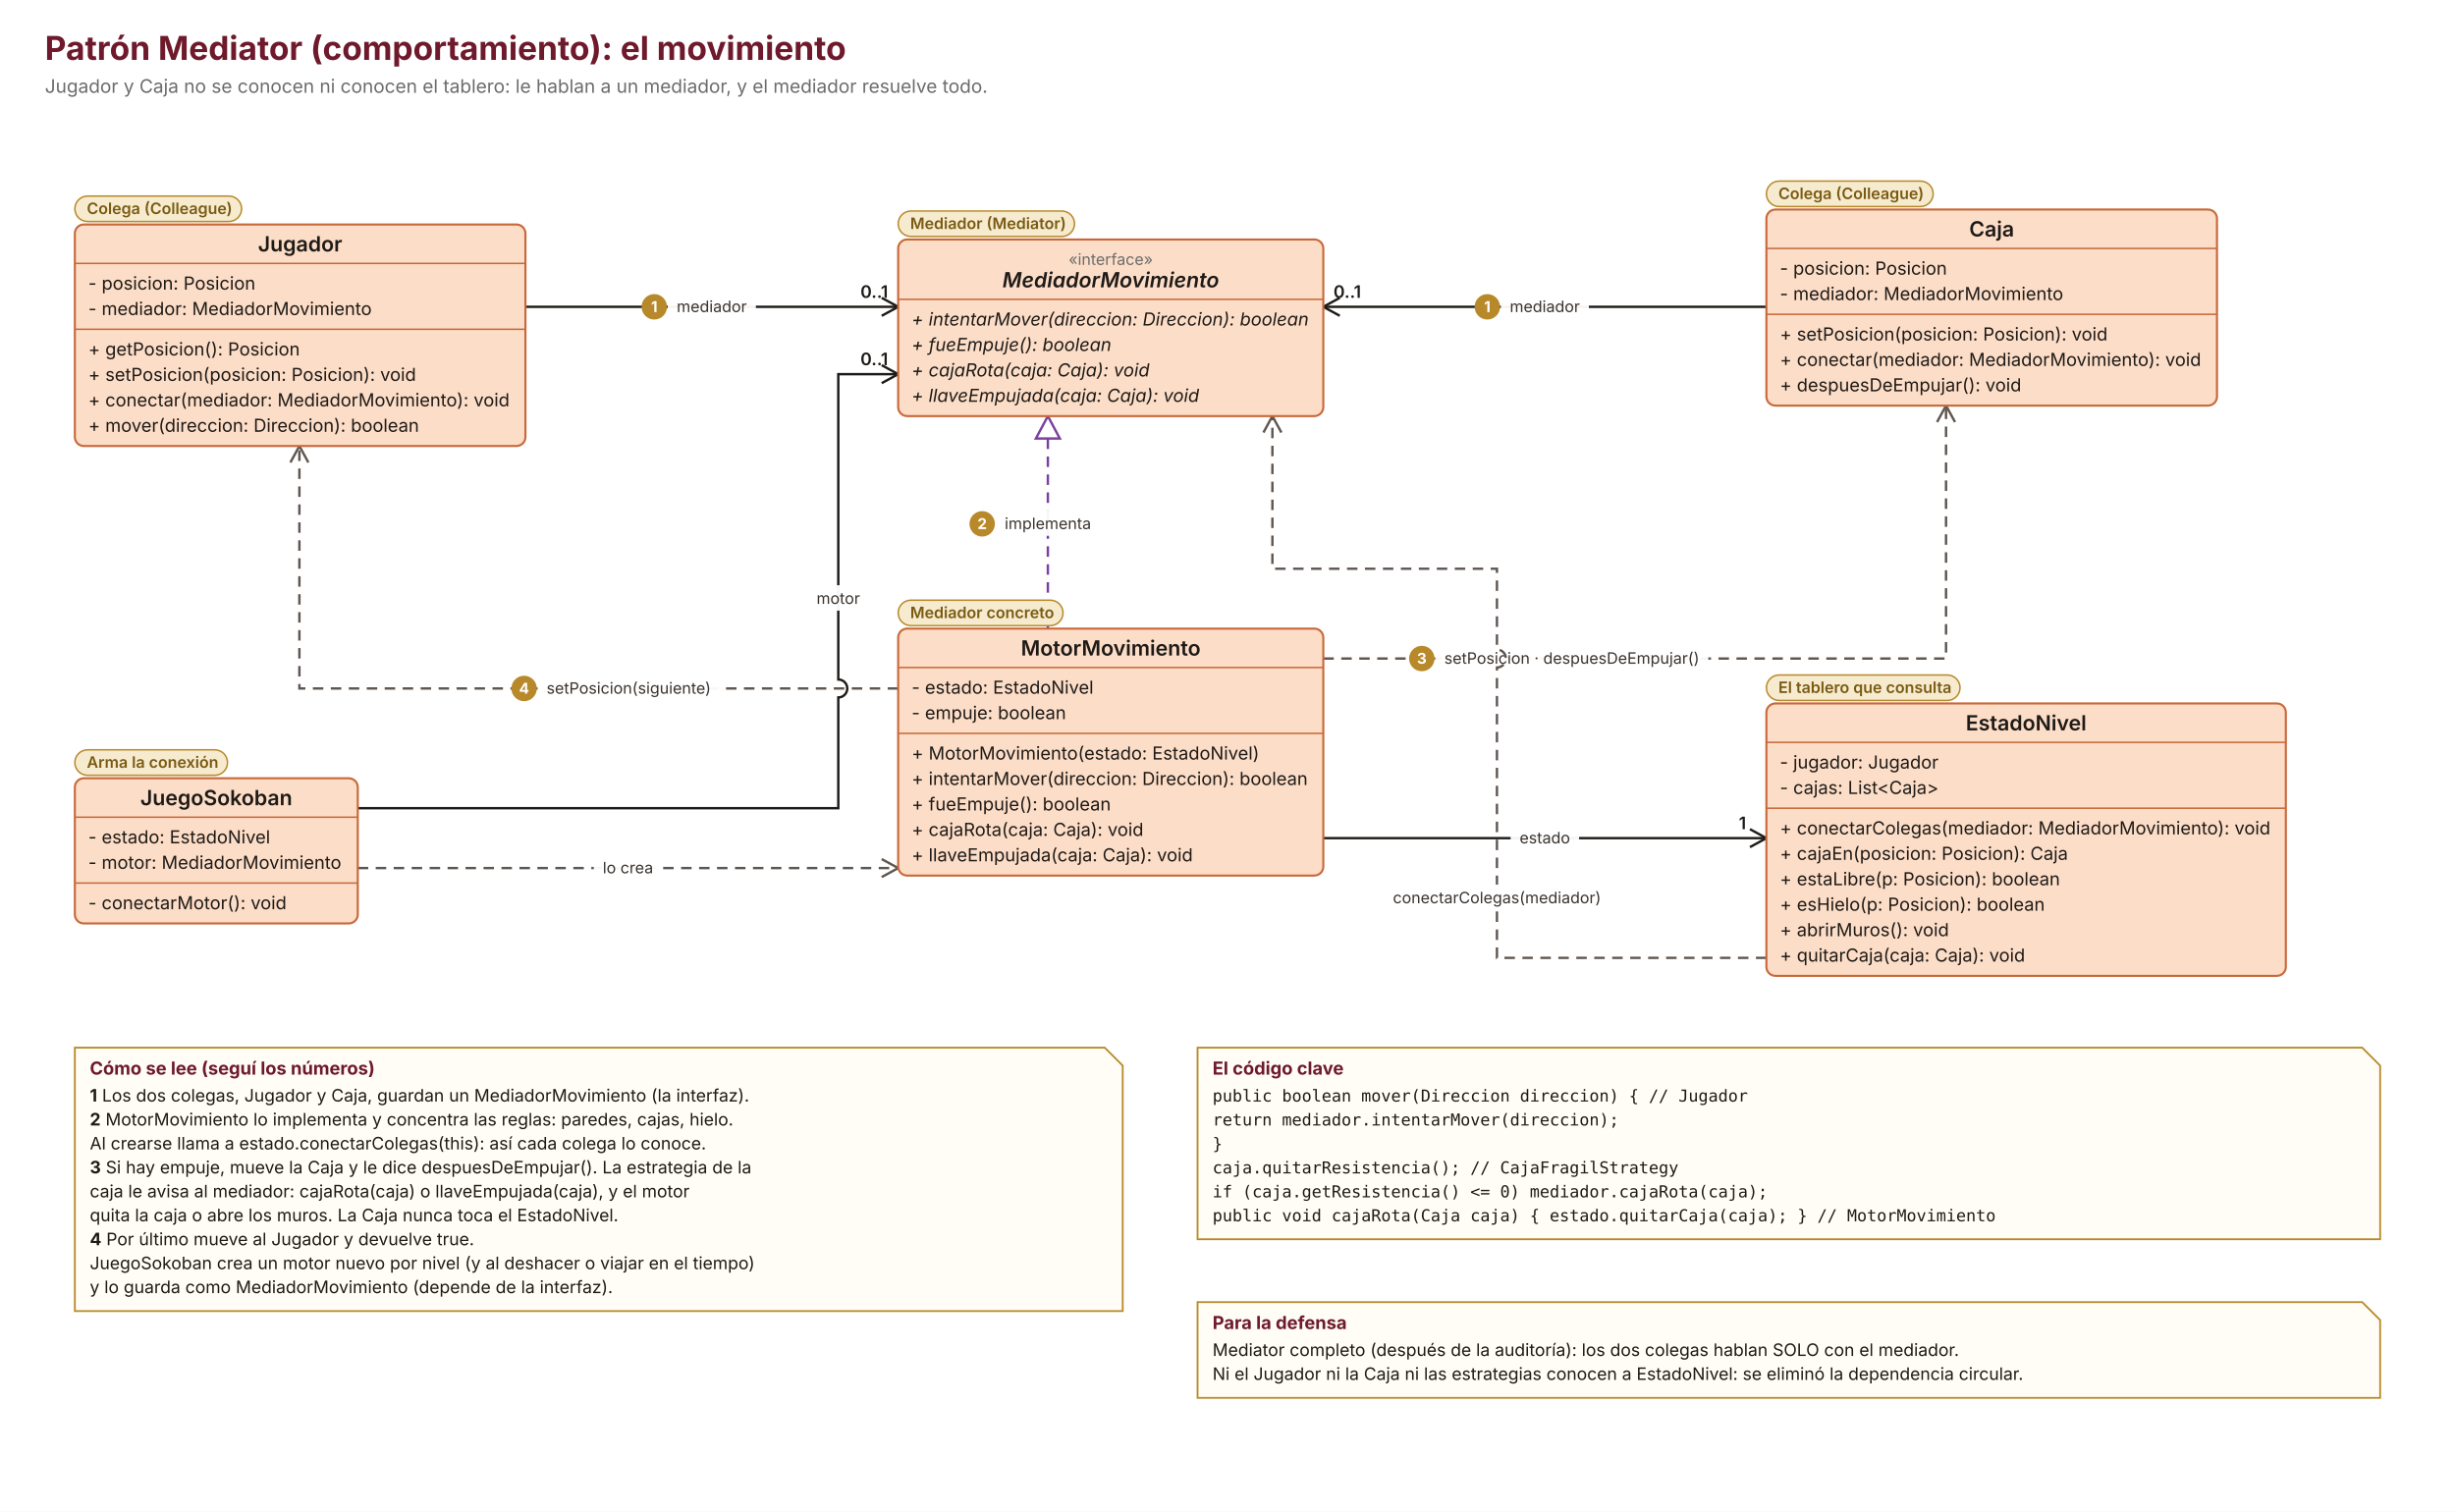
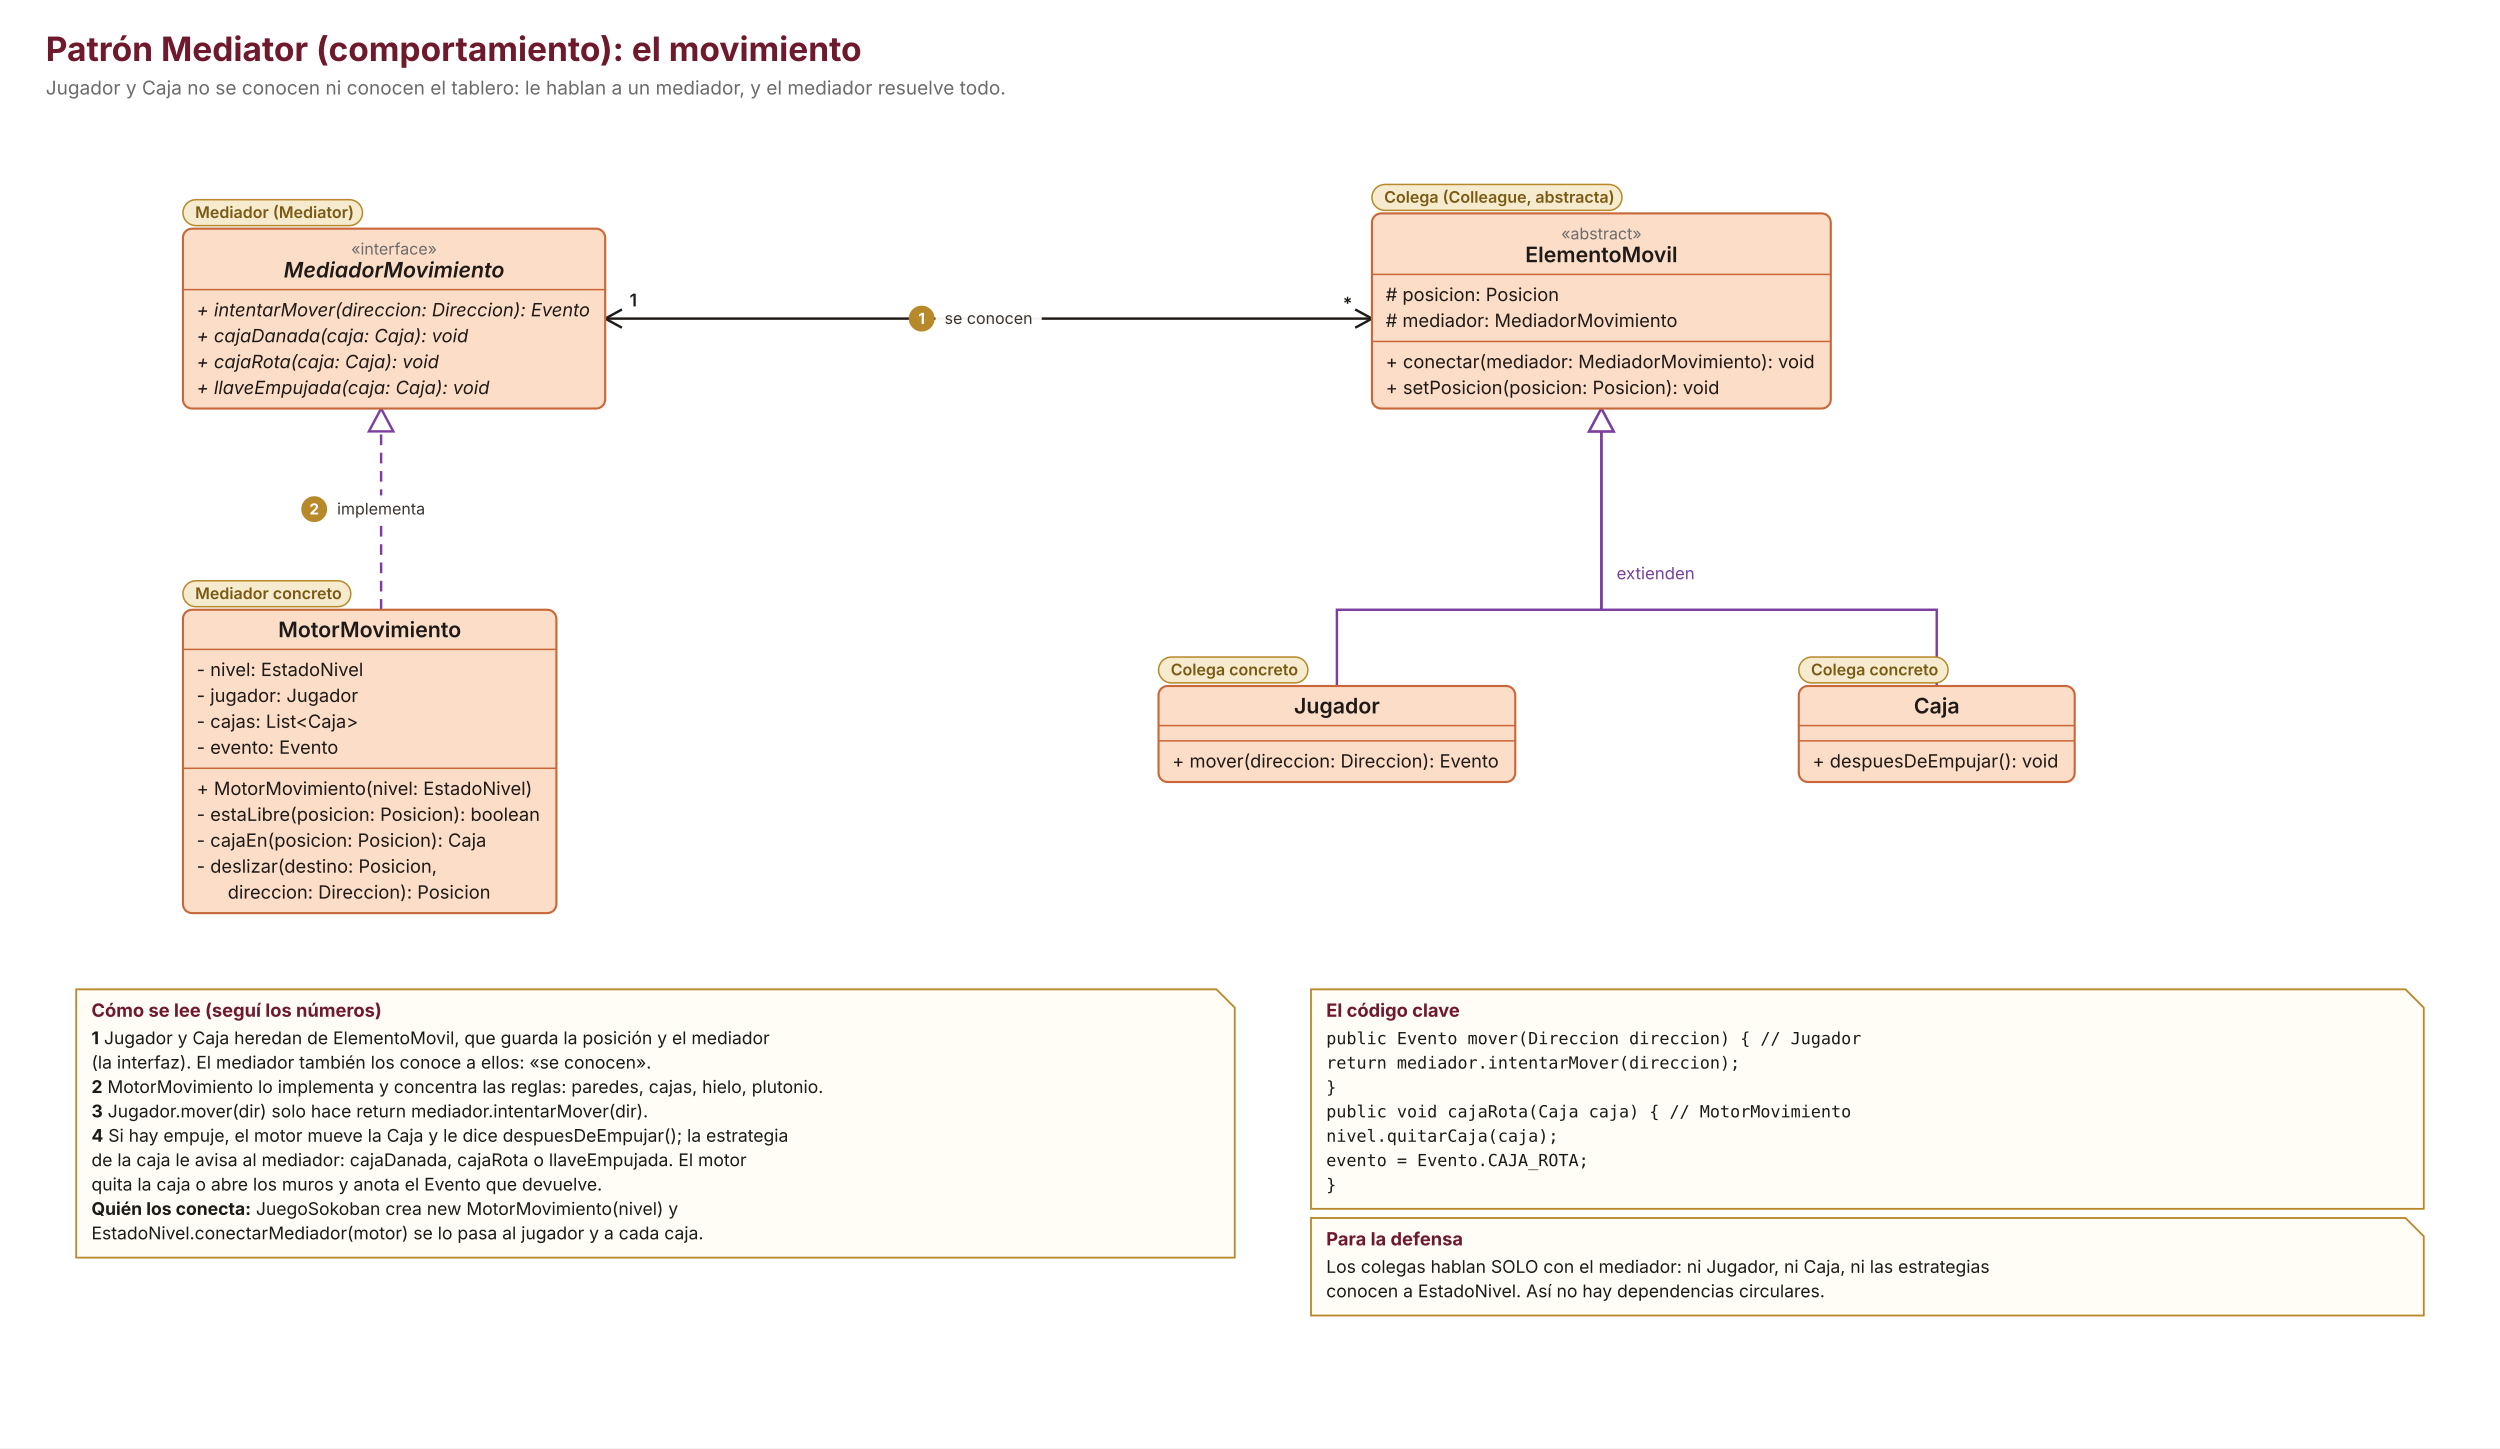
- <svg xmlns="http://www.w3.org/2000/svg" viewBox="0 0 1640 1010" width="1640" height="1010" font-family="Inter, Arial, sans-serif">
+ <svg xmlns="http://www.w3.org/2000/svg" viewBox="0 0 1640 950" width="1640" height="950" font-family="Inter, Arial, sans-serif">
  <style>text{white-space:pre}</style>
-   <rect width="1640" height="1010" fill="#FFFFFF" />
+   <rect width="1640" height="950" fill="#FFFFFF" />
  <text x="30" y="40" font-size="22" font-weight="700" fill="#6E1A2C">Patrón Mediator (comportamiento): el movimiento</text>
  <text x="30" y="62" font-size="12.5" fill="#6B6B6B">Jugador y Caja no se conocen ni conocen el tablero: le hablan a un mediador, y el mediador resuelve todo.</text>
-   <path d="M 351.0 205.0 L 600.0 205.0" fill="none" stroke="#1E1A17" stroke-width="1.6" />
-   <polyline points="589.0,199.0 600.0,205.0 589.0,211.0" fill="none" stroke="#1E1A17" stroke-width="1.6" />
-   <rect x="446.07" y="196.0" width="58.859" height="17" rx="4" fill="#FFFFFF" fill-opacity="0.95" />
-   <text x="475.5" y="208.5" font-size="10.5" text-anchor="middle" fill="#3A332E">mediador</text>
-   <circle cx="437.07" cy="205.0" r="8.5" fill="#B8892A" />
-   <text x="437.07" y="208.5" font-size="10" font-weight="700" text-anchor="middle" fill="#FFFFFF">1</text>
-   <text x="584" y="199.0" font-size="11.5" font-weight="600" fill="#1E1A17" text-anchor="middle">0..1</text>
-   <path d="M 1180.0 205.0 L 884.0 205.0" fill="none" stroke="#1E1A17" stroke-width="1.6" />
-   <polyline points="895.0,211.0 884.0,205.0 895.0,199.0" fill="none" stroke="#1E1A17" stroke-width="1.6" />
-   <rect x="1002.57" y="196.0" width="58.859" height="17" rx="4" fill="#FFFFFF" fill-opacity="0.95" />
-   <text x="1032.0" y="208.5" font-size="10.5" text-anchor="middle" fill="#3A332E">mediador</text>
-   <circle cx="993.57" cy="205.0" r="8.5" fill="#B8892A" />
-   <text x="993.57" y="208.5" font-size="10" font-weight="700" text-anchor="middle" fill="#FFFFFF">1</text>
-   <text x="900" y="199.0" font-size="11.5" font-weight="600" fill="#1E1A17" text-anchor="middle">0..1</text>
-   <path d="M 700.0 420.0 L 700.0 278.0" fill="none" stroke="#7B3FA0" stroke-width="1.6" stroke-dasharray="7 5" />
-   <polygon points="700.0,278.0 692.0,293.0 708.0,293.0" fill="#FFFFFF" stroke="#7B3FA0" stroke-width="1.6" />
-   <rect x="665.125" y="341" width="69.75" height="17" rx="4" fill="#FFFFFF" fill-opacity="0.95" />
-   <text x="700" y="353.5" font-size="10.5" text-anchor="middle" fill="#3A332E">implementa</text>
-   <circle cx="656.125" cy="350" r="8.5" fill="#B8892A" />
-   <text x="656.125" y="353.5" font-size="10" font-weight="700" text-anchor="middle" fill="#FFFFFF">2</text>
-   <path d="M 884.0 560.0 L 1180.0 560.0" fill="none" stroke="#1E1A17" stroke-width="1.6" />
-   <polyline points="1169.0,554.0 1180.0,560.0 1169.0,566.0" fill="none" stroke="#1E1A17" stroke-width="1.6" />
-   <rect x="1009.117" y="551.0" width="45.766" height="17" rx="4" fill="#FFFFFF" fill-opacity="0.95" />
-   <text x="1032.0" y="563.5" font-size="10.5" text-anchor="middle" fill="#3A332E">estado</text>
-   <text x="1164" y="554.0" font-size="11.5" font-weight="600" fill="#1E1A17" text-anchor="middle">1</text>
-   <path d="M 884.0 440.0 L 1300.0 440.0 L 1300.0 271.0" fill="none" stroke="#5F5650" stroke-width="1.6" stroke-dasharray="7 5" />
-   <polyline points="1294.0,282.0 1300.0,271.0 1306.0,282.0" fill="none" stroke="#5F5650" stroke-width="1.6" />
-   <rect x="958.797" y="431" width="182.406" height="17" rx="4" fill="#FFFFFF" fill-opacity="0.95" />
-   <text x="1050" y="443.5" font-size="10.5" text-anchor="middle" fill="#3A332E">setPosicion · despuesDeEmpujar()</text>
-   <circle cx="949.797" cy="440" r="8.5" fill="#B8892A" />
-   <text x="949.797" y="443.5" font-size="10" font-weight="700" text-anchor="middle" fill="#FFFFFF">3</text>
-   <path d="M 600.0 460.0 L 200.0 460.0 L 200.0 298.0" fill="none" stroke="#5F5650" stroke-width="1.6" stroke-dasharray="7 5" />
-   <polyline points="194.0,309.0 200.0,298.0 206.0,309.0" fill="none" stroke="#5F5650" stroke-width="1.6" />
-   <rect x="359.109" y="451" width="121.781" height="17" rx="4" fill="#FFFFFF" fill-opacity="0.95" />
-   <text x="420" y="463.5" font-size="10.5" text-anchor="middle" fill="#3A332E">setPosicion(siguiente)</text>
-   <circle cx="350.109" cy="460" r="8.5" fill="#B8892A" />
-   <text x="350.109" y="463.5" font-size="10" font-weight="700" text-anchor="middle" fill="#FFFFFF">4</text>
-   <path d="M 1180.0 640.0 L 1000.0 640.0 L 1000.0 446.0 A 6 6 0 0 0 1000.0 434.0 L 1000.0 380.0 L 850.0 380.0 L 850.0 278.0" fill="none" stroke="#5F5650" stroke-width="1.6" stroke-dasharray="7 5" />
-   <polyline points="844.0,289.0 850.0,278.0 856.0,289.0" fill="none" stroke="#5F5650" stroke-width="1.6" />
-   <rect x="924.508" y="591" width="150.984" height="17" rx="4" fill="#FFFFFF" fill-opacity="0.95" />
-   <text x="1000" y="603.5" font-size="10.5" text-anchor="middle" fill="#3A332E">conectarColegas(mediador)</text>
-   <path d="M 239.0 580.0 L 600.0 580.0" fill="none" stroke="#5F5650" stroke-width="1.6" stroke-dasharray="7 5" />
-   <polyline points="589.0,574.0 600.0,580.0 589.0,586.0" fill="none" stroke="#5F5650" stroke-width="1.6" />
-   <rect x="396.648" y="571.0" width="45.703" height="17" rx="4" fill="#FFFFFF" fill-opacity="0.95" />
-   <text x="419.5" y="583.5" font-size="10.5" text-anchor="middle" fill="#3A332E">lo crea</text>
-   <path d="M 239.0 540.0 L 560.0 540.0 L 560.0 466.0 A 6 6 0 0 0 560.0 454.0 L 560.0 250.0 L 600.0 250.0" fill="none" stroke="#1E1A17" stroke-width="1.6" />
-   <polyline points="589.0,244.0 600.0,250.0 589.0,256.0" fill="none" stroke="#1E1A17" stroke-width="1.6" />
-   <rect x="539.461" y="391" width="41.078" height="17" rx="4" fill="#FFFFFF" fill-opacity="0.95" />
-   <text x="560" y="403.5" font-size="10.5" text-anchor="middle" fill="#3A332E">motor</text>
-   <text x="584" y="244.0" font-size="11.5" font-weight="600" fill="#1E1A17" text-anchor="middle">0..1</text>
+   <path d="M 250.0 400.0 L 250.0 268.0" fill="none" stroke="#7B3FA0" stroke-width="1.6" stroke-dasharray="7 5" />
+   <polygon points="250.0,268.0 242.0,283.0 258.0,283.0" fill="#FFFFFF" stroke="#7B3FA0" stroke-width="1.6" />
+   <rect x="215.125" y="325.0" width="69.75" height="17" rx="4" fill="#FFFFFF" fill-opacity="0.95" />
+   <text x="250.0" y="337.5" font-size="10.5" text-anchor="middle" fill="#3A332E">implementa</text>
+   <circle cx="206.125" cy="334.0" r="8.5" fill="#B8892A" />
+   <text x="206.125" y="337.5" font-size="10" font-weight="700" text-anchor="middle" fill="#FFFFFF">2</text>
+   <path d="M 397.0 209.0 L 900.0 209.0" fill="none" stroke="#1E1A17" stroke-width="1.6" />
+   <polyline points="889.0,203.0 900.0,209.0 889.0,215.0" fill="none" stroke="#1E1A17" stroke-width="1.6" />
+   <polyline points="408.0,215.0 397.0,209.0 408.0,203.0" fill="none" stroke="#1E1A17" stroke-width="1.6" />
+   <rect x="613.625" y="200.0" width="69.75" height="17" rx="4" fill="#FFFFFF" fill-opacity="0.95" />
+   <text x="648.5" y="212.5" font-size="10.5" text-anchor="middle" fill="#3A332E">se conocen</text>
+   <circle cx="604.625" cy="209.0" r="8.5" fill="#B8892A" />
+   <text x="604.625" y="212.5" font-size="10" font-weight="700" text-anchor="middle" fill="#FFFFFF">1</text>
+   <text x="884" y="203.0" font-size="11.5" font-weight="600" fill="#1E1A17" text-anchor="middle">*</text>
+   <path d="M 877.0 450.0 L 877.0 400.0 L 1050.5 400.0 L 1050.5 268.0" fill="none" stroke="#7B3FA0" stroke-width="1.6" />
+   <polygon points="1050.5,268.0 1042.5,283.0 1058.5,283.0" fill="#FFFFFF" stroke="#7B3FA0" stroke-width="1.6" />
+   <path d="M 1270.5 450.0 L 1270.5 400.0 L 1050.5 400.0 L 1050.5 268.0" fill="none" stroke="#7B3FA0" stroke-width="1.6" />
+   <polygon points="1050.5,268.0 1042.5,283.0 1058.5,283.0" fill="#FFFFFF" stroke="#7B3FA0" stroke-width="1.6" />
+   <g class="caja" id="MediadorMovimiento">
+     <rect x="120" y="131" width="117.797" height="17" rx="8.5" fill="#F6EBCF" stroke="#B8892A" stroke-width="1" />
+     <text x="128" y="143" font-size="10.5" font-weight="600" fill="#7A5A12">Mediador (Mediator)</text>
+     <rect x="120" y="150" width="277" height="118" rx="6" fill="#FCDDC7" stroke="#C8683A" stroke-width="1.4" />
+     <text x="258.5" y="167" text-anchor="middle" font-size="10.5" fill="#6B6B6B">«interface»</text>
+     <text x="258.5" y="182" text-anchor="middle" font-size="14" font-weight="600" fill="#1E1A17" font-style="italic">MediadorMovimiento</text>
+     <line x1="120" y1="190" x2="397" y2="190" stroke="#C8683A" stroke-width="1" />
+     <text x="129.0" y="207.5" font-size="12" fill="#1E1A17" font-style="italic">+ intentarMover(direccion: Direccion): Evento</text>
+     <text x="129.0" y="224.5" font-size="12" fill="#1E1A17" font-style="italic">+ cajaDanada(caja: Caja): void</text>
+     <text x="129.0" y="241.5" font-size="12" fill="#1E1A17" font-style="italic">+ cajaRota(caja: Caja): void</text>
+     <text x="129.0" y="258.5" font-size="12" fill="#1E1A17" font-style="italic">+ llaveEmpujada(caja: Caja): void</text>
+   </g>
+   <g class="caja" id="MotorMovimiento">
+     <rect x="120" y="381" width="110.125" height="17" rx="8.5" fill="#F6EBCF" stroke="#B8892A" stroke-width="1" />
+     <text x="128" y="393" font-size="10.5" font-weight="600" fill="#7A5A12">Mediador concreto</text>
+     <rect x="120" y="400" width="245" height="199" rx="6" fill="#FCDDC7" stroke="#C8683A" stroke-width="1.4" />
+     <text x="242.5" y="418" text-anchor="middle" font-size="14" font-weight="600" fill="#1E1A17">MotorMovimiento</text>
+     <line x1="120" y1="426" x2="365" y2="426" stroke="#C8683A" stroke-width="1" />
+     <text x="129.0" y="443.5" font-size="12" fill="#1E1A17">- nivel: EstadoNivel</text>
+     <text x="129.0" y="460.5" font-size="12" fill="#1E1A17">- jugador: Jugador</text>
+     <text x="129.0" y="477.5" font-size="12" fill="#1E1A17">- cajas: List&lt;Caja&gt;</text>
+     <text x="129.0" y="494.5" font-size="12" fill="#1E1A17">- evento: Evento</text>
+     <line x1="120" y1="504" x2="365" y2="504" stroke="#C8683A" stroke-width="1" />
+     <text x="129.0" y="521.5" font-size="12" fill="#1E1A17">+ MotorMovimiento(nivel: EstadoNivel)</text>
+     <text x="129.0" y="538.5" font-size="12" fill="#1E1A17">- estaLibre(posicion: Posicion): boolean</text>
+     <text x="129.0" y="555.5" font-size="12" fill="#1E1A17">- cajaEn(posicion: Posicion): Caja</text>
+     <text x="129.0" y="572.5" font-size="12" fill="#1E1A17">- deslizar(destino: Posicion,</text>
+     <text x="149.4" y="589.5" font-size="12" fill="#1E1A17">direccion: Direccion): Posicion</text>
+   </g>
+   <g class="caja" id="ElementoMovil">
+     <rect x="900" y="121" width="164.031" height="17" rx="8.5" fill="#F6EBCF" stroke="#B8892A" stroke-width="1" />
+     <text x="908" y="133" font-size="10.5" font-weight="600" fill="#7A5A12">Colega (Colleague, abstracta)</text>
+     <rect x="900" y="140" width="301" height="128" rx="6" fill="#FCDDC7" stroke="#C8683A" stroke-width="1.4" />
+     <text x="1050.5" y="157" text-anchor="middle" font-size="10.5" fill="#6B6B6B">«abstract»</text>
+     <text x="1050.5" y="172" text-anchor="middle" font-size="14" font-weight="600" fill="#1E1A17">ElementoMovil</text>
+     <line x1="900" y1="180" x2="1201" y2="180" stroke="#C8683A" stroke-width="1" />
+     <text x="909.0" y="197.5" font-size="12" fill="#1E1A17"># posicion: Posicion</text>
+     <text x="909.0" y="214.5" font-size="12" fill="#1E1A17"># mediador: MediadorMovimiento</text>
+     <line x1="900" y1="224" x2="1201" y2="224" stroke="#C8683A" stroke-width="1" />
+     <text x="909.0" y="241.5" font-size="12" fill="#1E1A17">+ conectar(mediador: MediadorMovimiento): void</text>
+     <text x="909.0" y="258.5" font-size="12" fill="#1E1A17">+ setPosicion(posicion: Posicion): void</text>
+   </g>
  <g class="caja" id="Jugador">
-     <rect x="50" y="131" width="111.406" height="17" rx="8.5" fill="#F6EBCF" stroke="#B8892A" stroke-width="1" />
-     <text x="58" y="143" font-size="10.5" font-weight="600" fill="#7A5A12">Colega (Colleague)</text>
-     <rect x="50" y="150" width="301" height="148" rx="6" fill="#FCDDC7" stroke="#C8683A" stroke-width="1.4" />
-     <text x="200.5" y="168" text-anchor="middle" font-size="14" font-weight="600" fill="#1E1A17">Jugador</text>
-     <line x1="50" y1="176" x2="351" y2="176" stroke="#C8683A" stroke-width="1" />
-     <text x="59.0" y="193.5" font-size="12" fill="#1E1A17">- posicion: Posicion</text>
-     <text x="59.0" y="210.5" font-size="12" fill="#1E1A17">- mediador: MediadorMovimiento</text>
-     <line x1="50" y1="220" x2="351" y2="220" stroke="#C8683A" stroke-width="1" />
-     <text x="59.0" y="237.5" font-size="12" fill="#1E1A17">+ getPosicion(): Posicion</text>
-     <text x="59.0" y="254.5" font-size="12" fill="#1E1A17">+ setPosicion(posicion: Posicion): void</text>
-     <text x="59.0" y="271.5" font-size="12" fill="#1E1A17">+ conectar(mediador: MediadorMovimiento): void</text>
-     <text x="59.0" y="288.5" font-size="12" fill="#1E1A17">+ mover(direccion: Direccion): boolean</text>
-   </g>
-   <g class="caja" id="MediadorMovimiento">
-     <rect x="600" y="141" width="117.797" height="17" rx="8.5" fill="#F6EBCF" stroke="#B8892A" stroke-width="1" />
-     <text x="608" y="153" font-size="10.5" font-weight="600" fill="#7A5A12">Mediador (Mediator)</text>
-     <rect x="600" y="160" width="284" height="118" rx="6" fill="#FCDDC7" stroke="#C8683A" stroke-width="1.4" />
-     <text x="742.0" y="177" text-anchor="middle" font-size="10.5" fill="#6B6B6B">«interface»</text>
-     <text x="742.0" y="192" text-anchor="middle" font-size="14" font-weight="600" fill="#1E1A17" font-style="italic">MediadorMovimiento</text>
-     <line x1="600" y1="200" x2="884" y2="200" stroke="#C8683A" stroke-width="1" />
-     <text x="609.0" y="217.5" font-size="12" fill="#1E1A17" font-style="italic">+ intentarMover(direccion: Direccion): boolean</text>
-     <text x="609.0" y="234.5" font-size="12" fill="#1E1A17" font-style="italic">+ fueEmpuje(): boolean</text>
-     <text x="609.0" y="251.5" font-size="12" fill="#1E1A17" font-style="italic">+ cajaRota(caja: Caja): void</text>
-     <text x="609.0" y="268.5" font-size="12" fill="#1E1A17" font-style="italic">+ llaveEmpujada(caja: Caja): void</text>
+     <rect x="760" y="431" width="97.953" height="17" rx="8.5" fill="#F6EBCF" stroke="#B8892A" stroke-width="1" />
+     <text x="768" y="443" font-size="10.5" font-weight="600" fill="#7A5A12">Colega concreto</text>
+     <rect x="760" y="450" width="234" height="63" rx="6" fill="#FCDDC7" stroke="#C8683A" stroke-width="1.4" />
+     <text x="877.0" y="468" text-anchor="middle" font-size="14" font-weight="600" fill="#1E1A17">Jugador</text>
+     <line x1="760" y1="476" x2="994" y2="476" stroke="#C8683A" stroke-width="1" />
+     <line x1="760" y1="486" x2="994" y2="486" stroke="#C8683A" stroke-width="1" />
+     <text x="769.0" y="503.5" font-size="12" fill="#1E1A17">+ mover(direccion: Direccion): Evento</text>
  </g>
  <g class="caja" id="Caja">
-     <rect x="1180" y="121" width="111.406" height="17" rx="8.5" fill="#F6EBCF" stroke="#B8892A" stroke-width="1" />
-     <text x="1188" y="133" font-size="10.5" font-weight="600" fill="#7A5A12">Colega (Colleague)</text>
-     <rect x="1180" y="140" width="301" height="131" rx="6" fill="#FCDDC7" stroke="#C8683A" stroke-width="1.4" />
-     <text x="1330.5" y="158" text-anchor="middle" font-size="14" font-weight="600" fill="#1E1A17">Caja</text>
-     <line x1="1180" y1="166" x2="1481" y2="166" stroke="#C8683A" stroke-width="1" />
-     <text x="1189.0" y="183.5" font-size="12" fill="#1E1A17">- posicion: Posicion</text>
-     <text x="1189.0" y="200.5" font-size="12" fill="#1E1A17">- mediador: MediadorMovimiento</text>
-     <line x1="1180" y1="210" x2="1481" y2="210" stroke="#C8683A" stroke-width="1" />
-     <text x="1189.0" y="227.5" font-size="12" fill="#1E1A17">+ setPosicion(posicion: Posicion): void</text>
-     <text x="1189.0" y="244.5" font-size="12" fill="#1E1A17">+ conectar(mediador: MediadorMovimiento): void</text>
-     <text x="1189.0" y="261.5" font-size="12" fill="#1E1A17">+ despuesDeEmpujar(): void</text>
+     <rect x="1180" y="431" width="97.953" height="17" rx="8.5" fill="#F6EBCF" stroke="#B8892A" stroke-width="1" />
+     <text x="1188" y="443" font-size="10.5" font-weight="600" fill="#7A5A12">Colega concreto</text>
+     <rect x="1180" y="450" width="181" height="63" rx="6" fill="#FCDDC7" stroke="#C8683A" stroke-width="1.4" />
+     <text x="1270.5" y="468" text-anchor="middle" font-size="14" font-weight="600" fill="#1E1A17">Caja</text>
+     <line x1="1180" y1="476" x2="1361" y2="476" stroke="#C8683A" stroke-width="1" />
+     <line x1="1180" y1="486" x2="1361" y2="486" stroke="#C8683A" stroke-width="1" />
+     <text x="1189.0" y="503.5" font-size="12" fill="#1E1A17">+ despuesDeEmpujar(): void</text>
  </g>
-   <g class="caja" id="MotorMovimiento">
-     <rect x="600" y="401" width="110.125" height="17" rx="8.5" fill="#F6EBCF" stroke="#B8892A" stroke-width="1" />
-     <text x="608" y="413" font-size="10.5" font-weight="600" fill="#7A5A12">Mediador concreto</text>
-     <rect x="600" y="420" width="284" height="165" rx="6" fill="#FCDDC7" stroke="#C8683A" stroke-width="1.4" />
-     <text x="742.0" y="438" text-anchor="middle" font-size="14" font-weight="600" fill="#1E1A17">MotorMovimiento</text>
-     <line x1="600" y1="446" x2="884" y2="446" stroke="#C8683A" stroke-width="1" />
-     <text x="609.0" y="463.5" font-size="12" fill="#1E1A17">- estado: EstadoNivel</text>
-     <text x="609.0" y="480.5" font-size="12" fill="#1E1A17">- empuje: boolean</text>
-     <line x1="600" y1="490" x2="884" y2="490" stroke="#C8683A" stroke-width="1" />
-     <text x="609.0" y="507.5" font-size="12" fill="#1E1A17">+ MotorMovimiento(estado: EstadoNivel)</text>
-     <text x="609.0" y="524.5" font-size="12" fill="#1E1A17">+ intentarMover(direccion: Direccion): boolean</text>
-     <text x="609.0" y="541.5" font-size="12" fill="#1E1A17">+ fueEmpuje(): boolean</text>
-     <text x="609.0" y="558.5" font-size="12" fill="#1E1A17">+ cajaRota(caja: Caja): void</text>
-     <text x="609.0" y="575.5" font-size="12" fill="#1E1A17">+ llaveEmpujada(caja: Caja): void</text>
-   </g>
-   <g class="caja" id="EstadoNivel">
-     <rect x="1180" y="451" width="129.344" height="17" rx="8.5" fill="#F6EBCF" stroke="#B8892A" stroke-width="1" />
-     <text x="1188" y="463" font-size="10.5" font-weight="600" fill="#7A5A12">El tablero que consulta</text>
-     <rect x="1180" y="470" width="347" height="182" rx="6" fill="#FCDDC7" stroke="#C8683A" stroke-width="1.4" />
-     <text x="1353.5" y="488" text-anchor="middle" font-size="14" font-weight="600" fill="#1E1A17">EstadoNivel</text>
-     <line x1="1180" y1="496" x2="1527" y2="496" stroke="#C8683A" stroke-width="1" />
-     <text x="1189.0" y="513.5" font-size="12" fill="#1E1A17">- jugador: Jugador</text>
-     <text x="1189.0" y="530.5" font-size="12" fill="#1E1A17">- cajas: List&lt;Caja&gt;</text>
-     <line x1="1180" y1="540" x2="1527" y2="540" stroke="#C8683A" stroke-width="1" />
-     <text x="1189.0" y="557.5" font-size="12" fill="#1E1A17">+ conectarColegas(mediador: MediadorMovimiento): void</text>
-     <text x="1189.0" y="574.5" font-size="12" fill="#1E1A17">+ cajaEn(posicion: Posicion): Caja</text>
-     <text x="1189.0" y="591.5" font-size="12" fill="#1E1A17">+ estaLibre(p: Posicion): boolean</text>
-     <text x="1189.0" y="608.5" font-size="12" fill="#1E1A17">+ esHielo(p: Posicion): boolean</text>
-     <text x="1189.0" y="625.5" font-size="12" fill="#1E1A17">+ abrirMuros(): void</text>
-     <text x="1189.0" y="642.5" font-size="12" fill="#1E1A17">+ quitarCaja(caja: Caja): void</text>
-   </g>
-   <g class="caja" id="JuegoSokoban">
-     <rect x="50" y="501" width="101.984" height="17" rx="8.5" fill="#F6EBCF" stroke="#B8892A" stroke-width="1" />
-     <text x="58" y="513" font-size="10.5" font-weight="600" fill="#7A5A12">Arma la conexión</text>
-     <rect x="50" y="520" width="189" height="97" rx="6" fill="#FCDDC7" stroke="#C8683A" stroke-width="1.4" />
-     <text x="144.5" y="538" text-anchor="middle" font-size="14" font-weight="600" fill="#1E1A17">JuegoSokoban</text>
-     <line x1="50" y1="546" x2="239" y2="546" stroke="#C8683A" stroke-width="1" />
-     <text x="59.0" y="563.5" font-size="12" fill="#1E1A17">- estado: EstadoNivel</text>
-     <text x="59.0" y="580.5" font-size="12" fill="#1E1A17">- motor: MediadorMovimiento</text>
-     <line x1="50" y1="590" x2="239" y2="590" stroke="#C8683A" stroke-width="1" />
-     <text x="59.0" y="607.5" font-size="12" fill="#1E1A17">- conectarMotor(): void</text>
-   </g>
-   <path d="M 50 700 L 738 700 L 750 712 L 750 876 L 50 876 Z" fill="#FFFDF5" stroke="#B8892A" stroke-width="1.2" />
-   <text x="60" y="718" font-size="12" font-weight="700" fill="#6E1A2C">Cómo se lee (seguí los números)</text>
-   <text x="60" y="736" font-size="11.5" fill="#1E1A17">
-     <tspan font-weight="700">1</tspan> Los dos colegas, Jugador y Caja, guardan un MediadorMovimiento (la interfaz).</text>
-   <text x="60" y="752" font-size="11.5" fill="#1E1A17">
-     <tspan font-weight="700">2</tspan> MotorMovimiento lo implementa y concentra las reglas: paredes, cajas, hielo.</text>
-   <text x="60" y="768" font-size="11.5" fill="#1E1A17">     Al crearse llama a estado.conectarColegas(this): así cada colega lo conoce.</text>
-   <text x="60" y="784" font-size="11.5" fill="#1E1A17">
-     <tspan font-weight="700">3</tspan> Si hay empuje, mueve la Caja y le dice despuesDeEmpujar(). La estrategia de la</text>
-   <text x="60" y="800" font-size="11.5" fill="#1E1A17">     caja le avisa al mediador: cajaRota(caja) o llaveEmpujada(caja), y el motor</text>
-   <text x="60" y="816" font-size="11.5" fill="#1E1A17">     quita la caja o abre los muros. La Caja nunca toca el EstadoNivel.</text>
-   <text x="60" y="832" font-size="11.5" fill="#1E1A17">
-     <tspan font-weight="700">4</tspan> Por último mueve al Jugador y devuelve true.</text>
-   <text x="60" y="848" font-size="11.5" fill="#1E1A17">JuegoSokoban crea un motor nuevo por nivel (y al deshacer o viajar en el tiempo)</text>
-   <text x="60" y="864" font-size="11.5" fill="#1E1A17">y lo guarda como MediadorMovimiento (depende de la interfaz).</text>
-   <path d="M 800 700 L 1578 700 L 1590 712 L 1590 828 L 800 828 Z" fill="#FFFDF5" stroke="#B8892A" stroke-width="1.2" />
-   <text x="810" y="718" font-size="12" font-weight="700" fill="#6E1A2C">El código clave</text>
-   <text x="810" y="736" font-family="IBM Plex Mono, DejaVu Sans Mono, monospace" font-size="11" fill="#1E1A17">public boolean mover(Direccion direccion) {        // Jugador</text>
-   <text x="810" y="752" font-family="IBM Plex Mono, DejaVu Sans Mono, monospace" font-size="11" fill="#1E1A17">    return mediador.intentarMover(direccion);</text>
-   <text x="810" y="768" font-family="IBM Plex Mono, DejaVu Sans Mono, monospace" font-size="11" fill="#1E1A17">}</text>
-   <text x="810" y="784" font-family="IBM Plex Mono, DejaVu Sans Mono, monospace" font-size="11" fill="#1E1A17">caja.quitarResistencia();                         // CajaFragilStrategy</text>
-   <text x="810" y="800" font-family="IBM Plex Mono, DejaVu Sans Mono, monospace" font-size="11" fill="#1E1A17">if (caja.getResistencia() &lt;= 0) mediador.cajaRota(caja);</text>
-   <text x="810" y="816" font-family="IBM Plex Mono, DejaVu Sans Mono, monospace" font-size="11" fill="#1E1A17">public void cajaRota(Caja caja) { estado.quitarCaja(caja); }   // MotorMovimiento</text>
-   <path d="M 800 870 L 1578 870 L 1590 882 L 1590 934 L 800 934 Z" fill="#FFFDF5" stroke="#B8892A" stroke-width="1.2" />
-   <text x="810" y="888" font-size="12" font-weight="700" fill="#6E1A2C">Para la defensa</text>
-   <text x="810" y="906" font-size="11.5" fill="#1E1A17">Mediator completo (después de la auditoría): los dos colegas hablan SOLO con el mediador.</text>
-   <text x="810" y="922" font-size="11.5" fill="#1E1A17">Ni el Jugador ni la Caja ni las estrategias conocen a EstadoNivel: se eliminó la dependencia circular.</text>
+   <text x="413" y="201.0" font-size="11.5" font-weight="600" fill="#1E1A17" text-anchor="start">1</text>
+   <text x="1060.5" y="380" font-size="11" font-weight="400" fill="#7B3FA0" text-anchor="start">extienden</text>
+   <path d="M 50 649 L 798 649 L 810 661 L 810 825 L 50 825 Z" fill="#FFFDF5" stroke="#B8892A" stroke-width="1.2" />
+   <text x="60" y="667" font-size="12" font-weight="700" fill="#6E1A2C">Cómo se lee (seguí los números)</text>
+   <text x="60" y="685" font-size="11.5" fill="#1E1A17">
+     <tspan font-weight="700">1</tspan> Jugador y Caja heredan de ElementoMovil, que guarda la posición y el mediador</text>
+   <text x="60" y="701" font-size="11.5" fill="#1E1A17">     (la interfaz). El mediador también los conoce a ellos: «se conocen».</text>
+   <text x="60" y="717" font-size="11.5" fill="#1E1A17">
+     <tspan font-weight="700">2</tspan> MotorMovimiento lo implementa y concentra las reglas: paredes, cajas, hielo, plutonio.</text>
+   <text x="60" y="733" font-size="11.5" fill="#1E1A17">
+     <tspan font-weight="700">3</tspan> Jugador.mover(dir) solo hace return mediador.intentarMover(dir).</text>
+   <text x="60" y="749" font-size="11.5" fill="#1E1A17">
+     <tspan font-weight="700">4</tspan> Si hay empuje, el motor mueve la Caja y le dice despuesDeEmpujar(); la estrategia</text>
+   <text x="60" y="765" font-size="11.5" fill="#1E1A17">     de la caja le avisa al mediador: cajaDanada, cajaRota o llaveEmpujada. El motor</text>
+   <text x="60" y="781" font-size="11.5" fill="#1E1A17">     quita la caja o abre los muros y anota el Evento que devuelve.</text>
+   <text x="60" y="797" font-size="11.5" fill="#1E1A17">
+     <tspan font-weight="700">Quién los conecta:</tspan> JuegoSokoban crea new MotorMovimiento(nivel) y</text>
+   <text x="60" y="813" font-size="11.5" fill="#1E1A17">     EstadoNivel.conectarMediador(motor) se lo pasa al jugador y a cada caja.</text>
+   <path d="M 860 649 L 1578 649 L 1590 661 L 1590 793 L 860 793 Z" fill="#FFFDF5" stroke="#B8892A" stroke-width="1.2" />
+   <text x="870" y="667" font-size="12" font-weight="700" fill="#6E1A2C">El código clave</text>
+   <text x="870" y="685" font-family="IBM Plex Mono, DejaVu Sans Mono, monospace" font-size="11" fill="#1E1A17">public Evento mover(Direccion direccion) {   // Jugador</text>
+   <text x="870" y="701" font-family="IBM Plex Mono, DejaVu Sans Mono, monospace" font-size="11" fill="#1E1A17">    return mediador.intentarMover(direccion);</text>
+   <text x="870" y="717" font-family="IBM Plex Mono, DejaVu Sans Mono, monospace" font-size="11" fill="#1E1A17">}</text>
+   <text x="870" y="733" font-family="IBM Plex Mono, DejaVu Sans Mono, monospace" font-size="11" fill="#1E1A17">public void cajaRota(Caja caja) {            // MotorMovimiento</text>
+   <text x="870" y="749" font-family="IBM Plex Mono, DejaVu Sans Mono, monospace" font-size="11" fill="#1E1A17">    nivel.quitarCaja(caja);</text>
+   <text x="870" y="765" font-family="IBM Plex Mono, DejaVu Sans Mono, monospace" font-size="11" fill="#1E1A17">    evento = Evento.CAJA_ROTA;</text>
+   <text x="870" y="781" font-family="IBM Plex Mono, DejaVu Sans Mono, monospace" font-size="11" fill="#1E1A17">}</text>
+   <path d="M 860 799 L 1578 799 L 1590 811 L 1590 863 L 860 863 Z" fill="#FFFDF5" stroke="#B8892A" stroke-width="1.2" />
+   <text x="870" y="817" font-size="12" font-weight="700" fill="#6E1A2C">Para la defensa</text>
+   <text x="870" y="835" font-size="11.5" fill="#1E1A17">Los colegas hablan SOLO con el mediador: ni Jugador, ni Caja, ni las estrategias</text>
+   <text x="870" y="851" font-size="11.5" fill="#1E1A17">conocen a EstadoNivel. Así no hay dependencias circulares.</text>
</svg>
